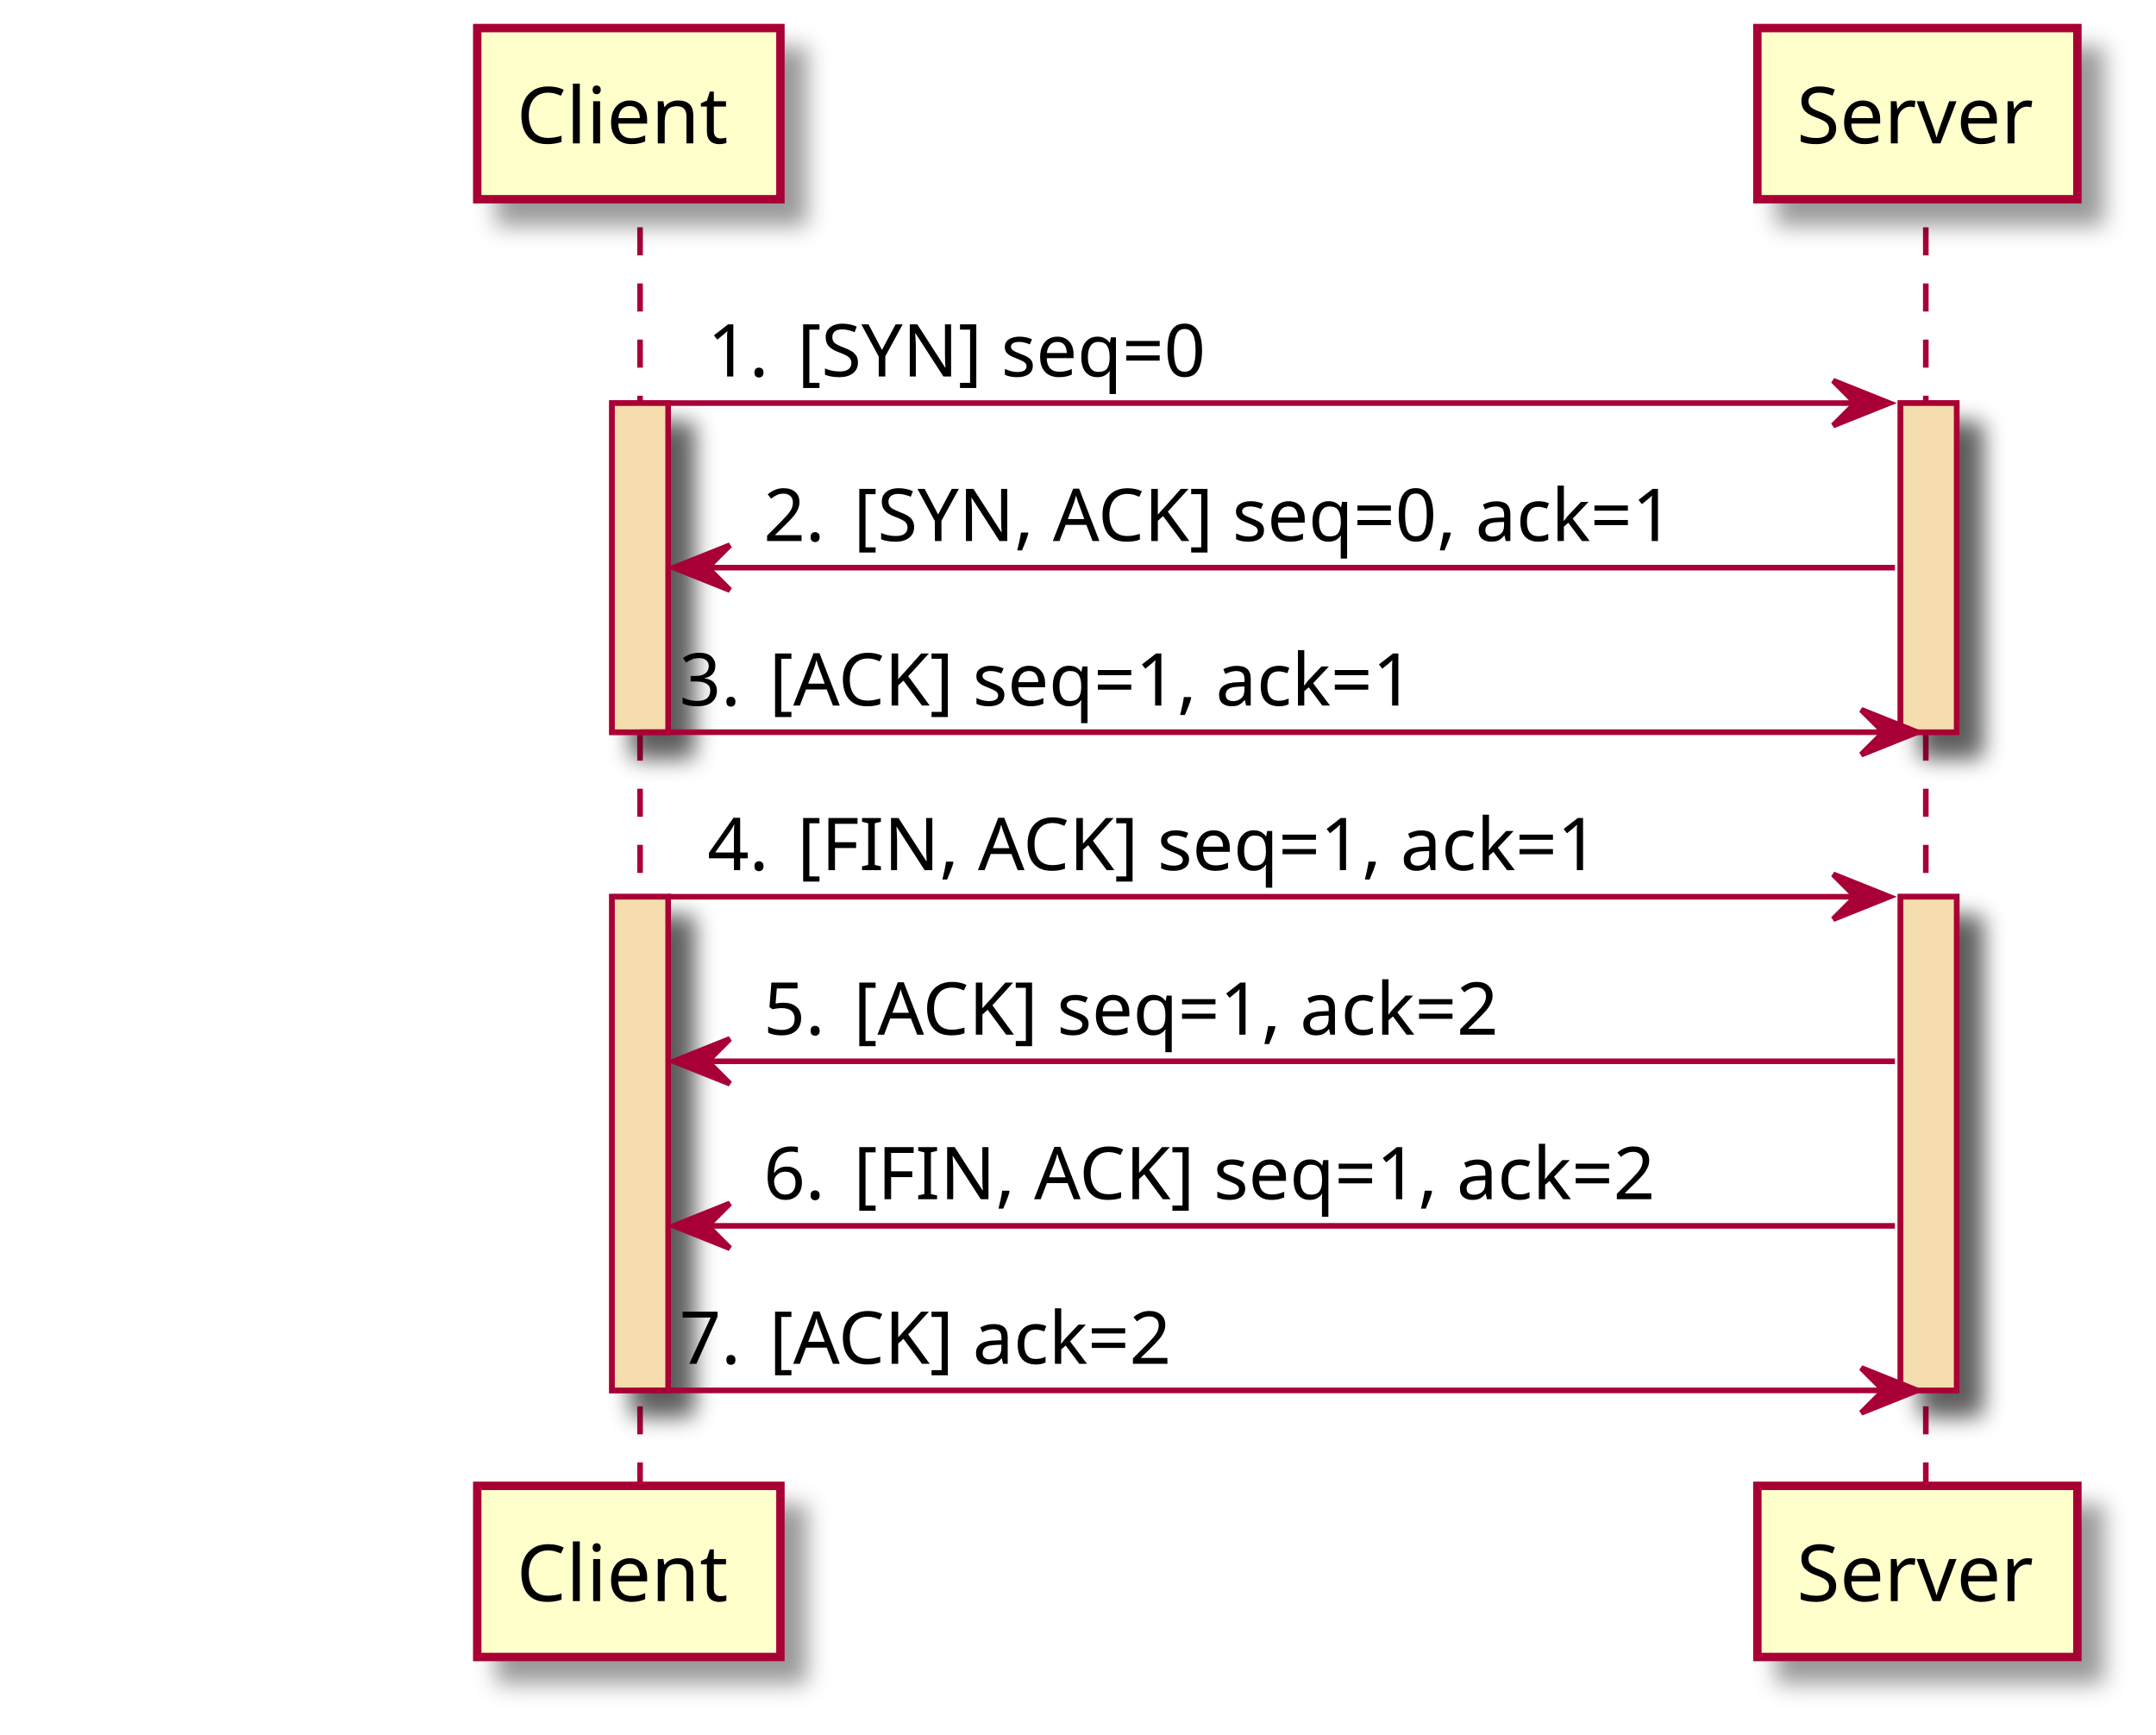
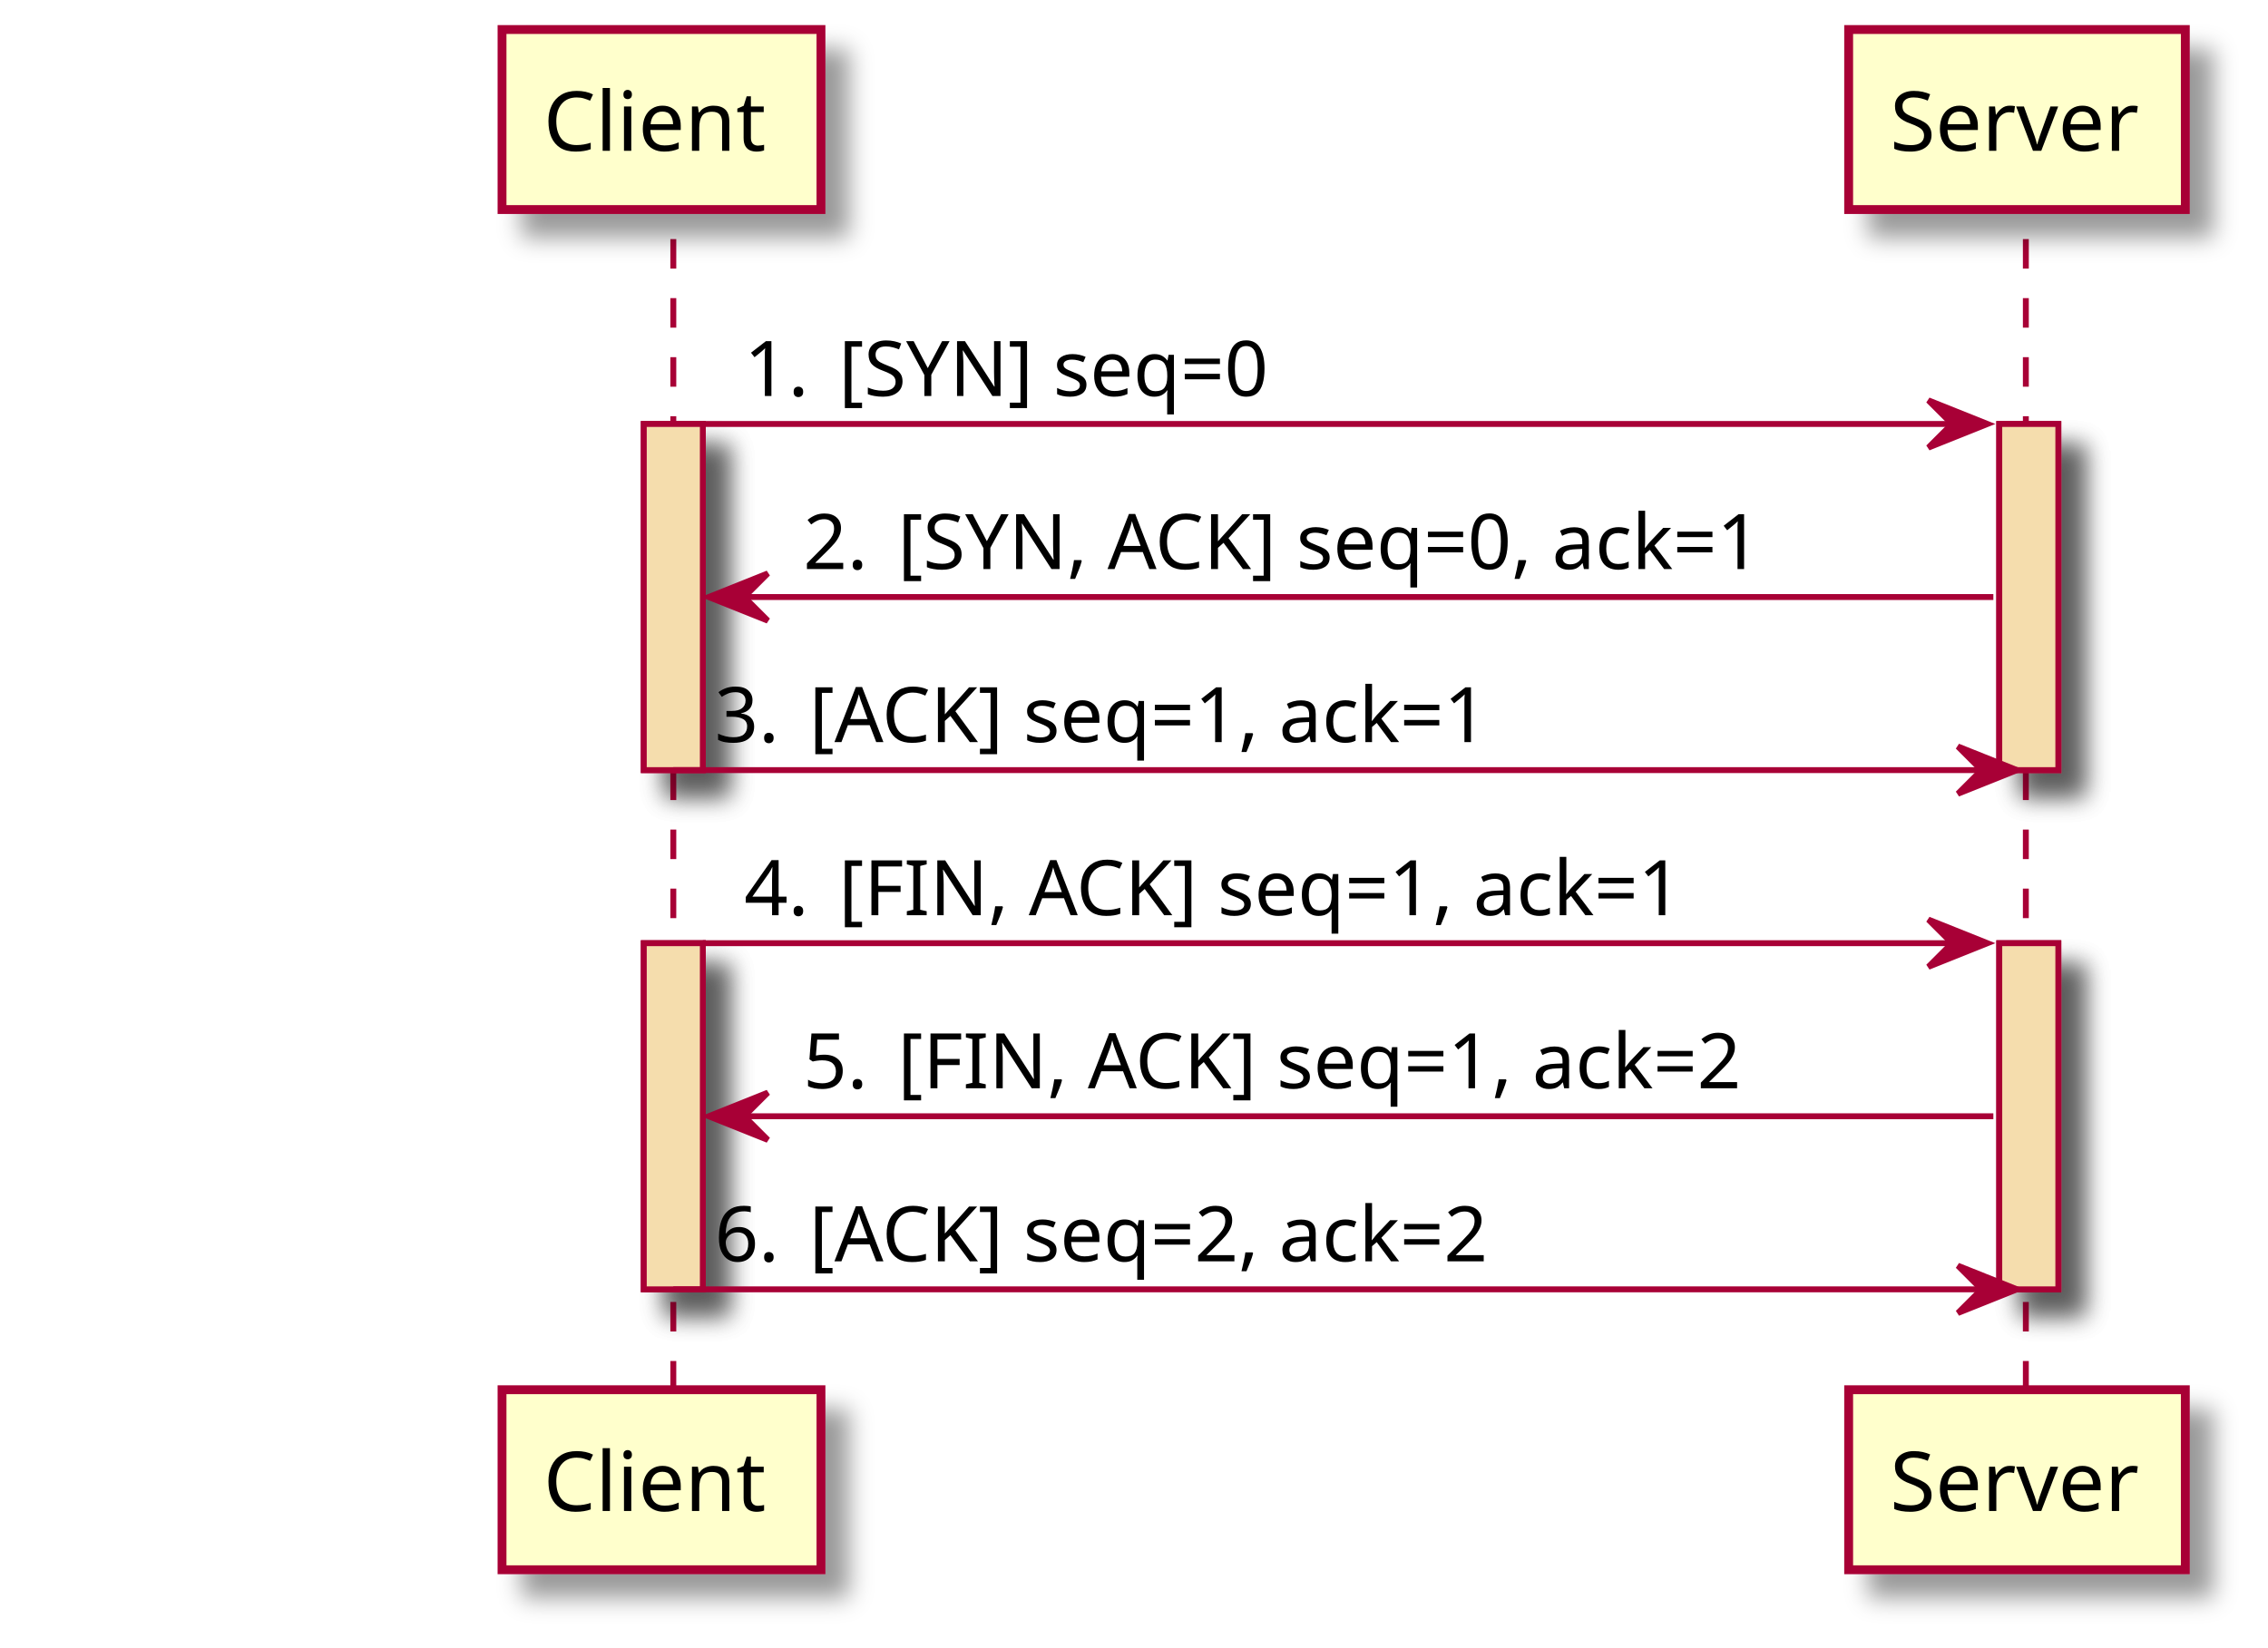
- <svg xmlns="http://www.w3.org/2000/svg" contentScriptType="application/ecmascript" contentStyleType="text/css" height="309px" preserveAspectRatio="none" style="width:384px;height:309px;" version="1.1" viewBox="0 0 384 309" width="384px" zoomAndPan="magnify">
+ <svg xmlns="http://www.w3.org/2000/svg" contentScriptType="application/ecmascript" contentStyleType="text/css" height="279px" preserveAspectRatio="none" style="width:384px;height:279px;" version="1.1" viewBox="0 0 384 279" width="384px" zoomAndPan="magnify">
  <defs>
-     <filter height="300%" id="fdjkxvmcwu7lv" width="300%" x="-1" y="-1">
+     <filter height="300%" id="fdoxji9xma682" width="300%" x="-1" y="-1">
      <feGaussianBlur result="blurOut" stdDeviation="2.0" />
      <feColorMatrix in="blurOut" result="blurOut2" type="matrix" values="0 0 0 0 0 0 0 0 0 0 0 0 0 0 0 0 0 0 .4 0" />
      <feOffset dx="4.0" dy="4.0" in="blurOut2" result="blurOut3" />
      <feBlend in="SourceGraphic" in2="blurOut3" mode="normal" />
    </filter>
  </defs>
  <g>
-     <rect fill="#F5DDAD" filter="url(#fdjkxvmcwu7lv)" height="58.621" style="stroke: #A80036; stroke-width: 1.0;" width="10" x="109" y="71.799" />
-     <rect fill="#F5DDAD" filter="url(#fdjkxvmcwu7lv)" height="87.932" style="stroke: #A80036; stroke-width: 1.0;" width="10" x="109" y="159.731" />
-     <rect fill="#F5DDAD" filter="url(#fdjkxvmcwu7lv)" height="58.621" style="stroke: #A80036; stroke-width: 1.0;" width="10" x="338.5" y="71.799" />
-     <rect fill="#F5DDAD" filter="url(#fdjkxvmcwu7lv)" height="87.932" style="stroke: #A80036; stroke-width: 1.0;" width="10" x="338.5" y="159.731" />
-     <line style="stroke: #A80036; stroke-width: 1.0; stroke-dasharray: 5.0,5.0;" x1="114" x2="114" y1="40.488" y2="265.662" />
-     <line style="stroke: #A80036; stroke-width: 1.0; stroke-dasharray: 5.0,5.0;" x1="343" x2="343" y1="40.488" y2="265.662" />
-     <rect fill="#FFFFCC" filter="url(#fdjkxvmcwu7lv)" height="30.488" style="stroke: #A80036; stroke-width: 1.5;" width="54" x="85" y="5" />
+     <rect fill="#F5DDAD" filter="url(#fdoxji9xma682)" height="58.621" style="stroke: #A80036; stroke-width: 1.0;" width="10" x="109" y="71.799" />
+     <rect fill="#F5DDAD" filter="url(#fdoxji9xma682)" height="58.621" style="stroke: #A80036; stroke-width: 1.0;" width="10" x="109" y="159.731" />
+     <rect fill="#F5DDAD" filter="url(#fdoxji9xma682)" height="58.621" style="stroke: #A80036; stroke-width: 1.0;" width="10" x="338.5" y="71.799" />
+     <rect fill="#F5DDAD" filter="url(#fdoxji9xma682)" height="58.621" style="stroke: #A80036; stroke-width: 1.0;" width="10" x="338.5" y="159.731" />
+     <line style="stroke: #A80036; stroke-width: 1.0; stroke-dasharray: 5.0,5.0;" x1="114" x2="114" y1="40.488" y2="236.352" />
+     <line style="stroke: #A80036; stroke-width: 1.0; stroke-dasharray: 5.0,5.0;" x1="343" x2="343" y1="40.488" y2="236.352" />
+     <rect fill="#FFFFCC" filter="url(#fdoxji9xma682)" height="30.488" style="stroke: #A80036; stroke-width: 1.5;" width="54" x="85" y="5" />
    <text fill="#000000" font-family="sans-serif" font-size="14" lengthAdjust="spacingAndGlyphs" textLength="40" x="92" y="25.535">Client</text>
-     <rect fill="#FFFFCC" filter="url(#fdjkxvmcwu7lv)" height="30.488" style="stroke: #A80036; stroke-width: 1.5;" width="54" x="85" y="264.662" />
-     <text fill="#000000" font-family="sans-serif" font-size="14" lengthAdjust="spacingAndGlyphs" textLength="40" x="92" y="285.197">Client</text>
-     <rect fill="#FFFFCC" filter="url(#fdjkxvmcwu7lv)" height="30.488" style="stroke: #A80036; stroke-width: 1.5;" width="57" x="313" y="5" />
+     <rect fill="#FFFFCC" filter="url(#fdoxji9xma682)" height="30.488" style="stroke: #A80036; stroke-width: 1.5;" width="54" x="85" y="235.352" />
+     <text fill="#000000" font-family="sans-serif" font-size="14" lengthAdjust="spacingAndGlyphs" textLength="40" x="92" y="255.887">Client</text>
+     <rect fill="#FFFFCC" filter="url(#fdoxji9xma682)" height="30.488" style="stroke: #A80036; stroke-width: 1.5;" width="57" x="313" y="5" />
    <text fill="#000000" font-family="sans-serif" font-size="14" lengthAdjust="spacingAndGlyphs" textLength="43" x="320" y="25.535">Server</text>
-     <rect fill="#FFFFCC" filter="url(#fdjkxvmcwu7lv)" height="30.488" style="stroke: #A80036; stroke-width: 1.5;" width="57" x="313" y="264.662" />
-     <text fill="#000000" font-family="sans-serif" font-size="14" lengthAdjust="spacingAndGlyphs" textLength="43" x="320" y="285.197">Server</text>
-     <rect fill="#F5DDAD" filter="url(#fdjkxvmcwu7lv)" height="58.621" style="stroke: #A80036; stroke-width: 1.0;" width="10" x="109" y="71.799" />
-     <rect fill="#F5DDAD" filter="url(#fdjkxvmcwu7lv)" height="87.932" style="stroke: #A80036; stroke-width: 1.0;" width="10" x="109" y="159.731" />
-     <rect fill="#F5DDAD" filter="url(#fdjkxvmcwu7lv)" height="58.621" style="stroke: #A80036; stroke-width: 1.0;" width="10" x="338.5" y="71.799" />
-     <rect fill="#F5DDAD" filter="url(#fdjkxvmcwu7lv)" height="87.932" style="stroke: #A80036; stroke-width: 1.0;" width="10" x="338.5" y="159.731" />
+     <rect fill="#FFFFCC" filter="url(#fdoxji9xma682)" height="30.488" style="stroke: #A80036; stroke-width: 1.5;" width="57" x="313" y="235.352" />
+     <text fill="#000000" font-family="sans-serif" font-size="14" lengthAdjust="spacingAndGlyphs" textLength="43" x="320" y="255.887">Server</text>
+     <rect fill="#F5DDAD" filter="url(#fdoxji9xma682)" height="58.621" style="stroke: #A80036; stroke-width: 1.0;" width="10" x="109" y="71.799" />
+     <rect fill="#F5DDAD" filter="url(#fdoxji9xma682)" height="58.621" style="stroke: #A80036; stroke-width: 1.0;" width="10" x="109" y="159.731" />
+     <rect fill="#F5DDAD" filter="url(#fdoxji9xma682)" height="58.621" style="stroke: #A80036; stroke-width: 1.0;" width="10" x="338.5" y="71.799" />
+     <rect fill="#F5DDAD" filter="url(#fdoxji9xma682)" height="58.621" style="stroke: #A80036; stroke-width: 1.0;" width="10" x="338.5" y="159.731" />
    <polygon fill="#A80036" points="326.5,67.799,336.5,71.799,326.5,75.799,330.5,71.799" style="stroke: #A80036; stroke-width: 1.0;" />
    <line style="stroke: #A80036; stroke-width: 1.0;" x1="119" x2="332.5" y1="71.799" y2="71.799" />
    <text fill="#000000" font-family="sans-serif" font-size="13" lengthAdjust="spacingAndGlyphs" textLength="12" x="126" y="67.057">1.</text>
    <text fill="#000000" font-family="sans-serif" font-size="13" lengthAdjust="spacingAndGlyphs" textLength="77" x="142" y="67.057">[SYN] seq=0</text>
    <polygon fill="#A80036" points="130,97.109,120,101.109,130,105.109,126,101.109" style="stroke: #A80036; stroke-width: 1.0;" />
    <line style="stroke: #A80036; stroke-width: 1.0;" x1="124" x2="337.5" y1="101.109" y2="101.109" />
    <text fill="#000000" font-family="sans-serif" font-size="13" lengthAdjust="spacingAndGlyphs" textLength="12" x="136" y="96.367">2.</text>
    <text fill="#000000" font-family="sans-serif" font-size="13" lengthAdjust="spacingAndGlyphs" textLength="159" x="152" y="96.367">[SYN, ACK] seq=0, ack=1</text>
    <polygon fill="#A80036" points="331.5,126.42,341.5,130.42,331.5,134.42,335.5,130.42" style="stroke: #A80036; stroke-width: 1.0;" />
    <line style="stroke: #A80036; stroke-width: 1.0;" x1="114" x2="337.5" y1="130.42" y2="130.42" />
    <text fill="#000000" font-family="sans-serif" font-size="13" lengthAdjust="spacingAndGlyphs" textLength="12" x="121" y="125.678">3.</text>
    <text fill="#000000" font-family="sans-serif" font-size="13" lengthAdjust="spacingAndGlyphs" textLength="126" x="137" y="125.678">[ACK] seq=1, ack=1</text>
    <polygon fill="#A80036" points="326.5,155.731,336.5,159.731,326.5,163.731,330.5,159.731" style="stroke: #A80036; stroke-width: 1.0;" />
    <line style="stroke: #A80036; stroke-width: 1.0;" x1="119" x2="332.5" y1="159.731" y2="159.731" />
    <text fill="#000000" font-family="sans-serif" font-size="13" lengthAdjust="spacingAndGlyphs" textLength="12" x="126" y="154.988">4.</text>
    <text fill="#000000" font-family="sans-serif" font-size="13" lengthAdjust="spacingAndGlyphs" textLength="155" x="142" y="154.988">[FIN, ACK] seq=1, ack=1</text>
    <polygon fill="#A80036" points="130,185.041,120,189.041,130,193.041,126,189.041" style="stroke: #A80036; stroke-width: 1.0;" />
    <line style="stroke: #A80036; stroke-width: 1.0;" x1="124" x2="337.5" y1="189.041" y2="189.041" />
    <text fill="#000000" font-family="sans-serif" font-size="13" lengthAdjust="spacingAndGlyphs" textLength="12" x="136" y="184.299">5.</text>
-     <text fill="#000000" font-family="sans-serif" font-size="13" lengthAdjust="spacingAndGlyphs" textLength="126" x="152" y="184.299">[ACK] seq=1, ack=2</text>
-     <polygon fill="#A80036" points="130,214.352,120,218.352,130,222.352,126,218.352" style="stroke: #A80036; stroke-width: 1.0;" />
-     <line style="stroke: #A80036; stroke-width: 1.0;" x1="124" x2="337.5" y1="218.352" y2="218.352" />
-     <text fill="#000000" font-family="sans-serif" font-size="13" lengthAdjust="spacingAndGlyphs" textLength="12" x="136" y="213.609">6.</text>
-     <text fill="#000000" font-family="sans-serif" font-size="13" lengthAdjust="spacingAndGlyphs" textLength="155" x="152" y="213.609">[FIN, ACK] seq=1, ack=2</text>
-     <polygon fill="#A80036" points="331.5,243.662,341.5,247.662,331.5,251.662,335.5,247.662" style="stroke: #A80036; stroke-width: 1.0;" />
-     <line style="stroke: #A80036; stroke-width: 1.0;" x1="114" x2="337.5" y1="247.662" y2="247.662" />
-     <text fill="#000000" font-family="sans-serif" font-size="13" lengthAdjust="spacingAndGlyphs" textLength="12" x="121" y="242.92">7.</text>
-     <text fill="#000000" font-family="sans-serif" font-size="13" lengthAdjust="spacingAndGlyphs" textLength="78" x="137" y="242.92">[ACK] ack=2</text>
+     <text fill="#000000" font-family="sans-serif" font-size="13" lengthAdjust="spacingAndGlyphs" textLength="155" x="152" y="184.299">[FIN, ACK] seq=1, ack=2</text>
+     <polygon fill="#A80036" points="331.5,214.352,341.5,218.352,331.5,222.352,335.5,218.352" style="stroke: #A80036; stroke-width: 1.0;" />
+     <line style="stroke: #A80036; stroke-width: 1.0;" x1="114" x2="337.5" y1="218.352" y2="218.352" />
+     <text fill="#000000" font-family="sans-serif" font-size="13" lengthAdjust="spacingAndGlyphs" textLength="12" x="121" y="213.609">6.</text>
+     <text fill="#000000" font-family="sans-serif" font-size="13" lengthAdjust="spacingAndGlyphs" textLength="126" x="137" y="213.609">[ACK] seq=2, ack=2</text>
  </g>
</svg>
